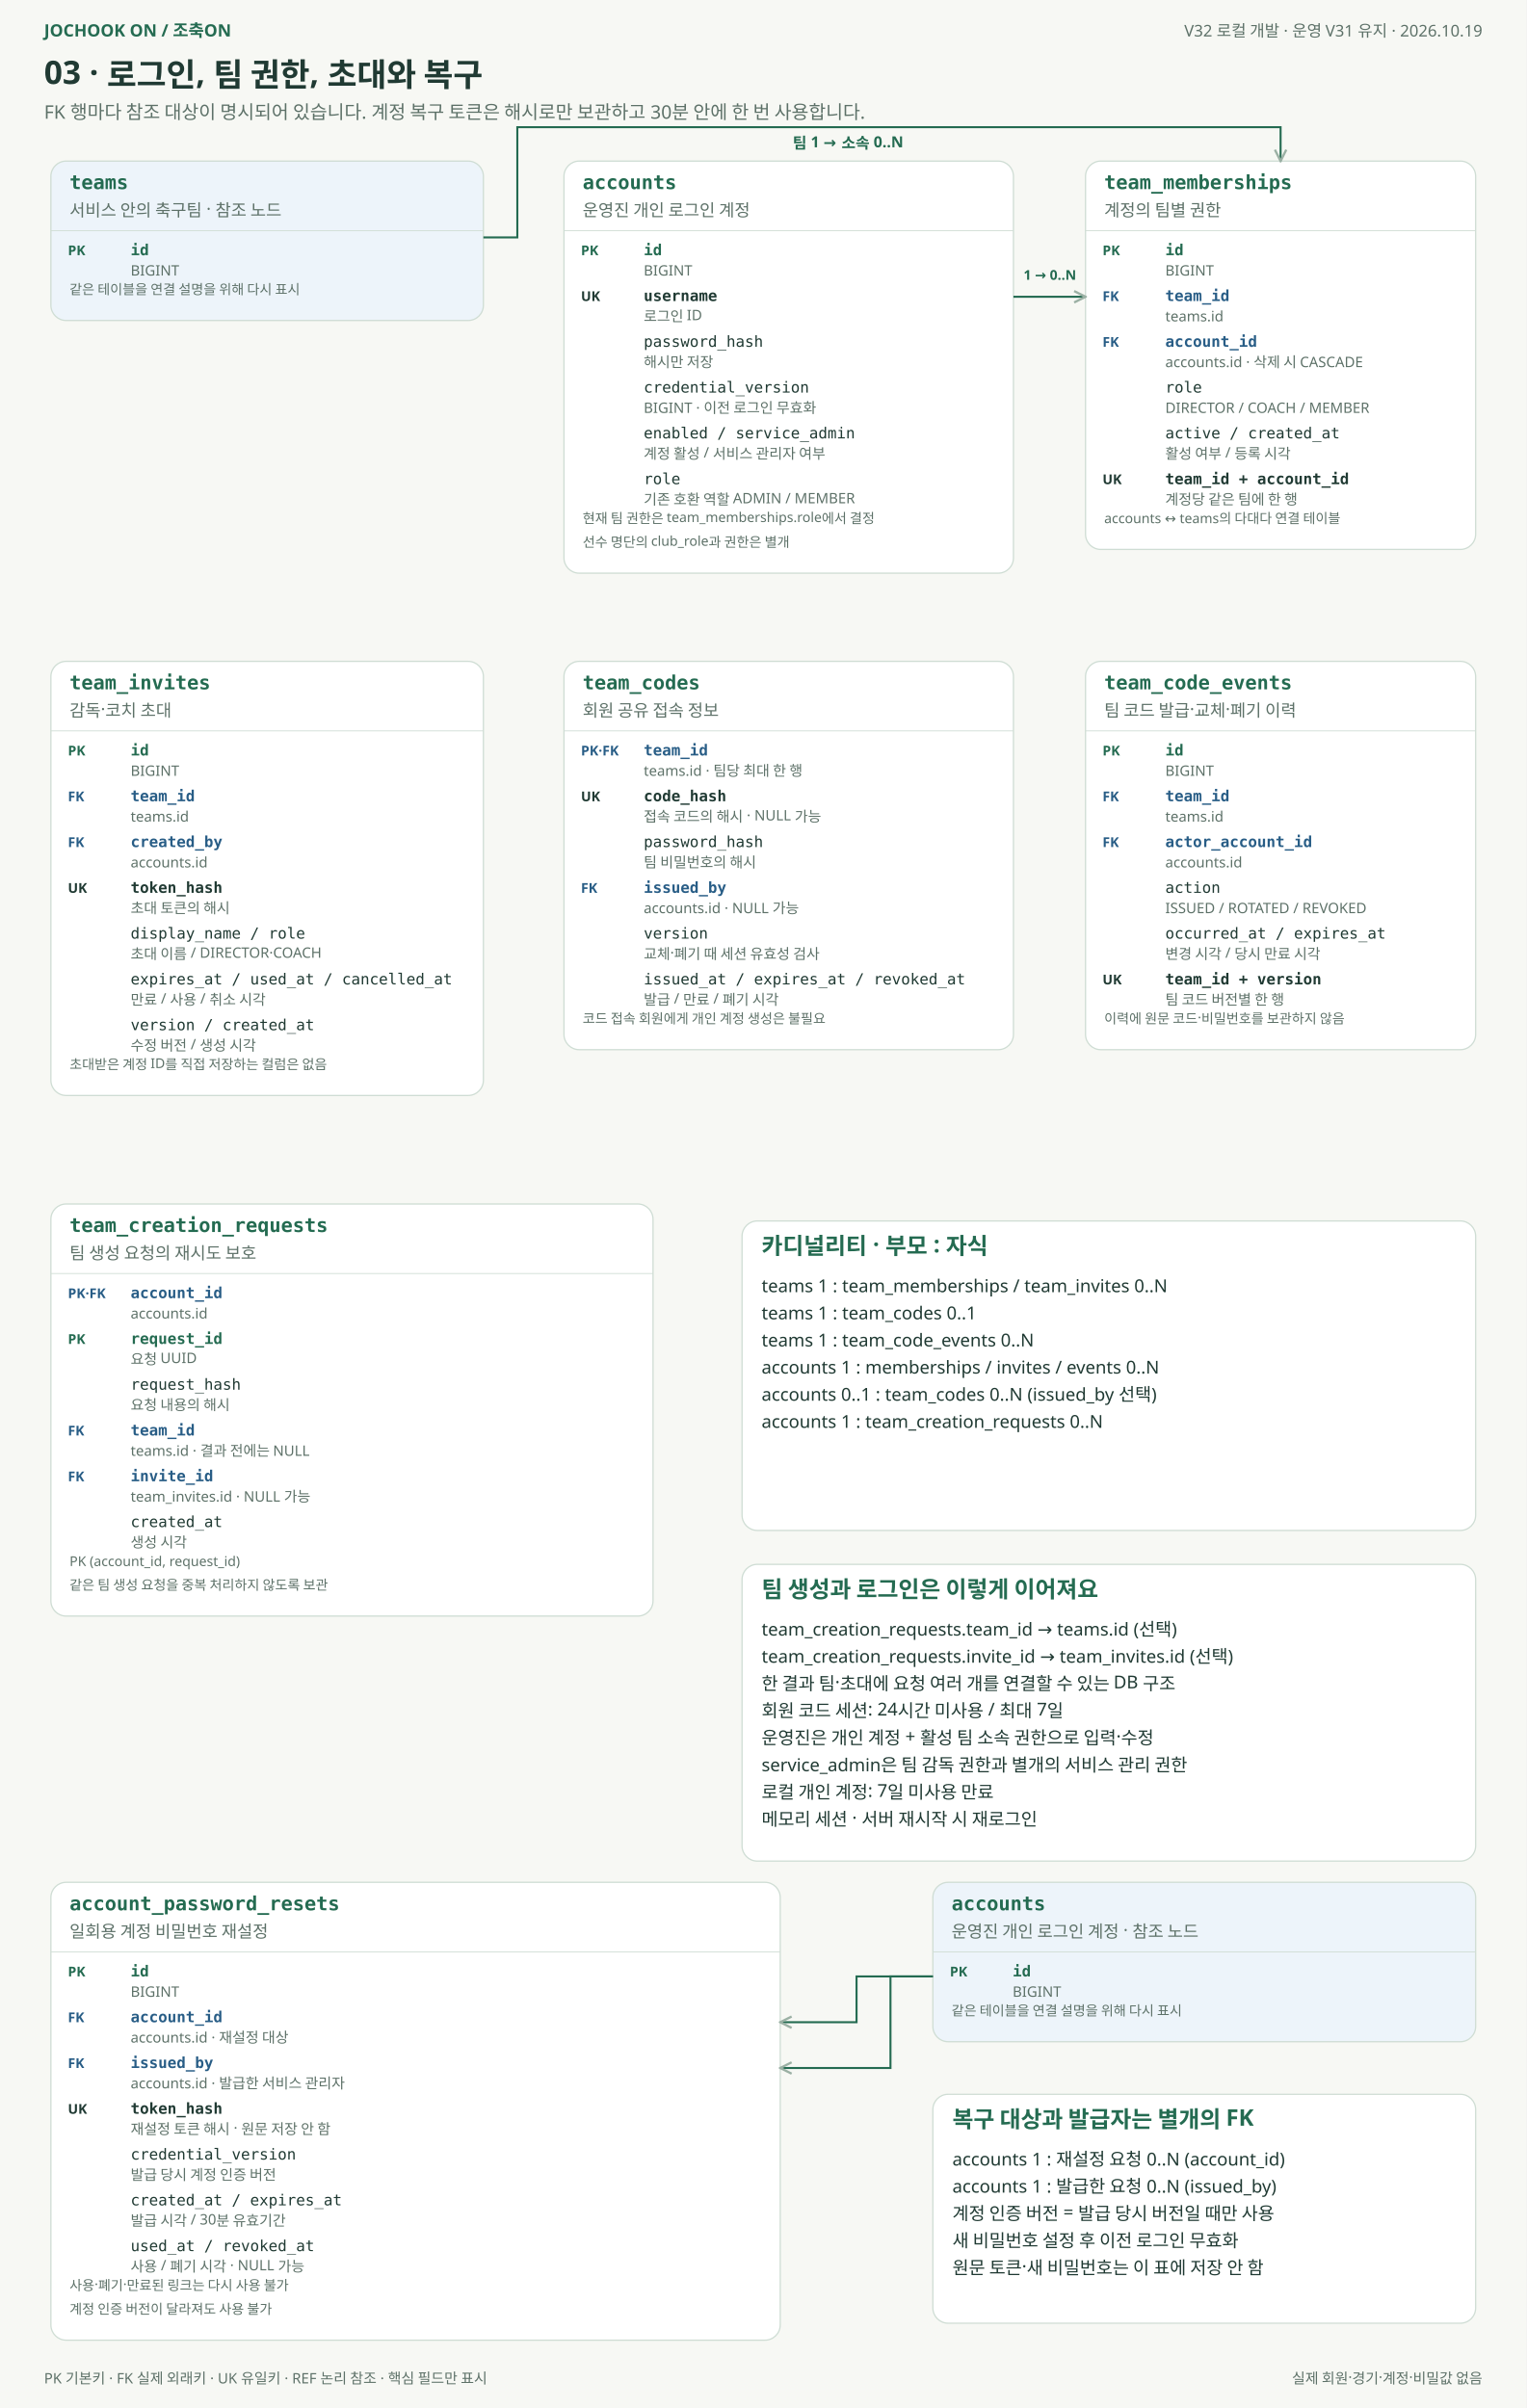
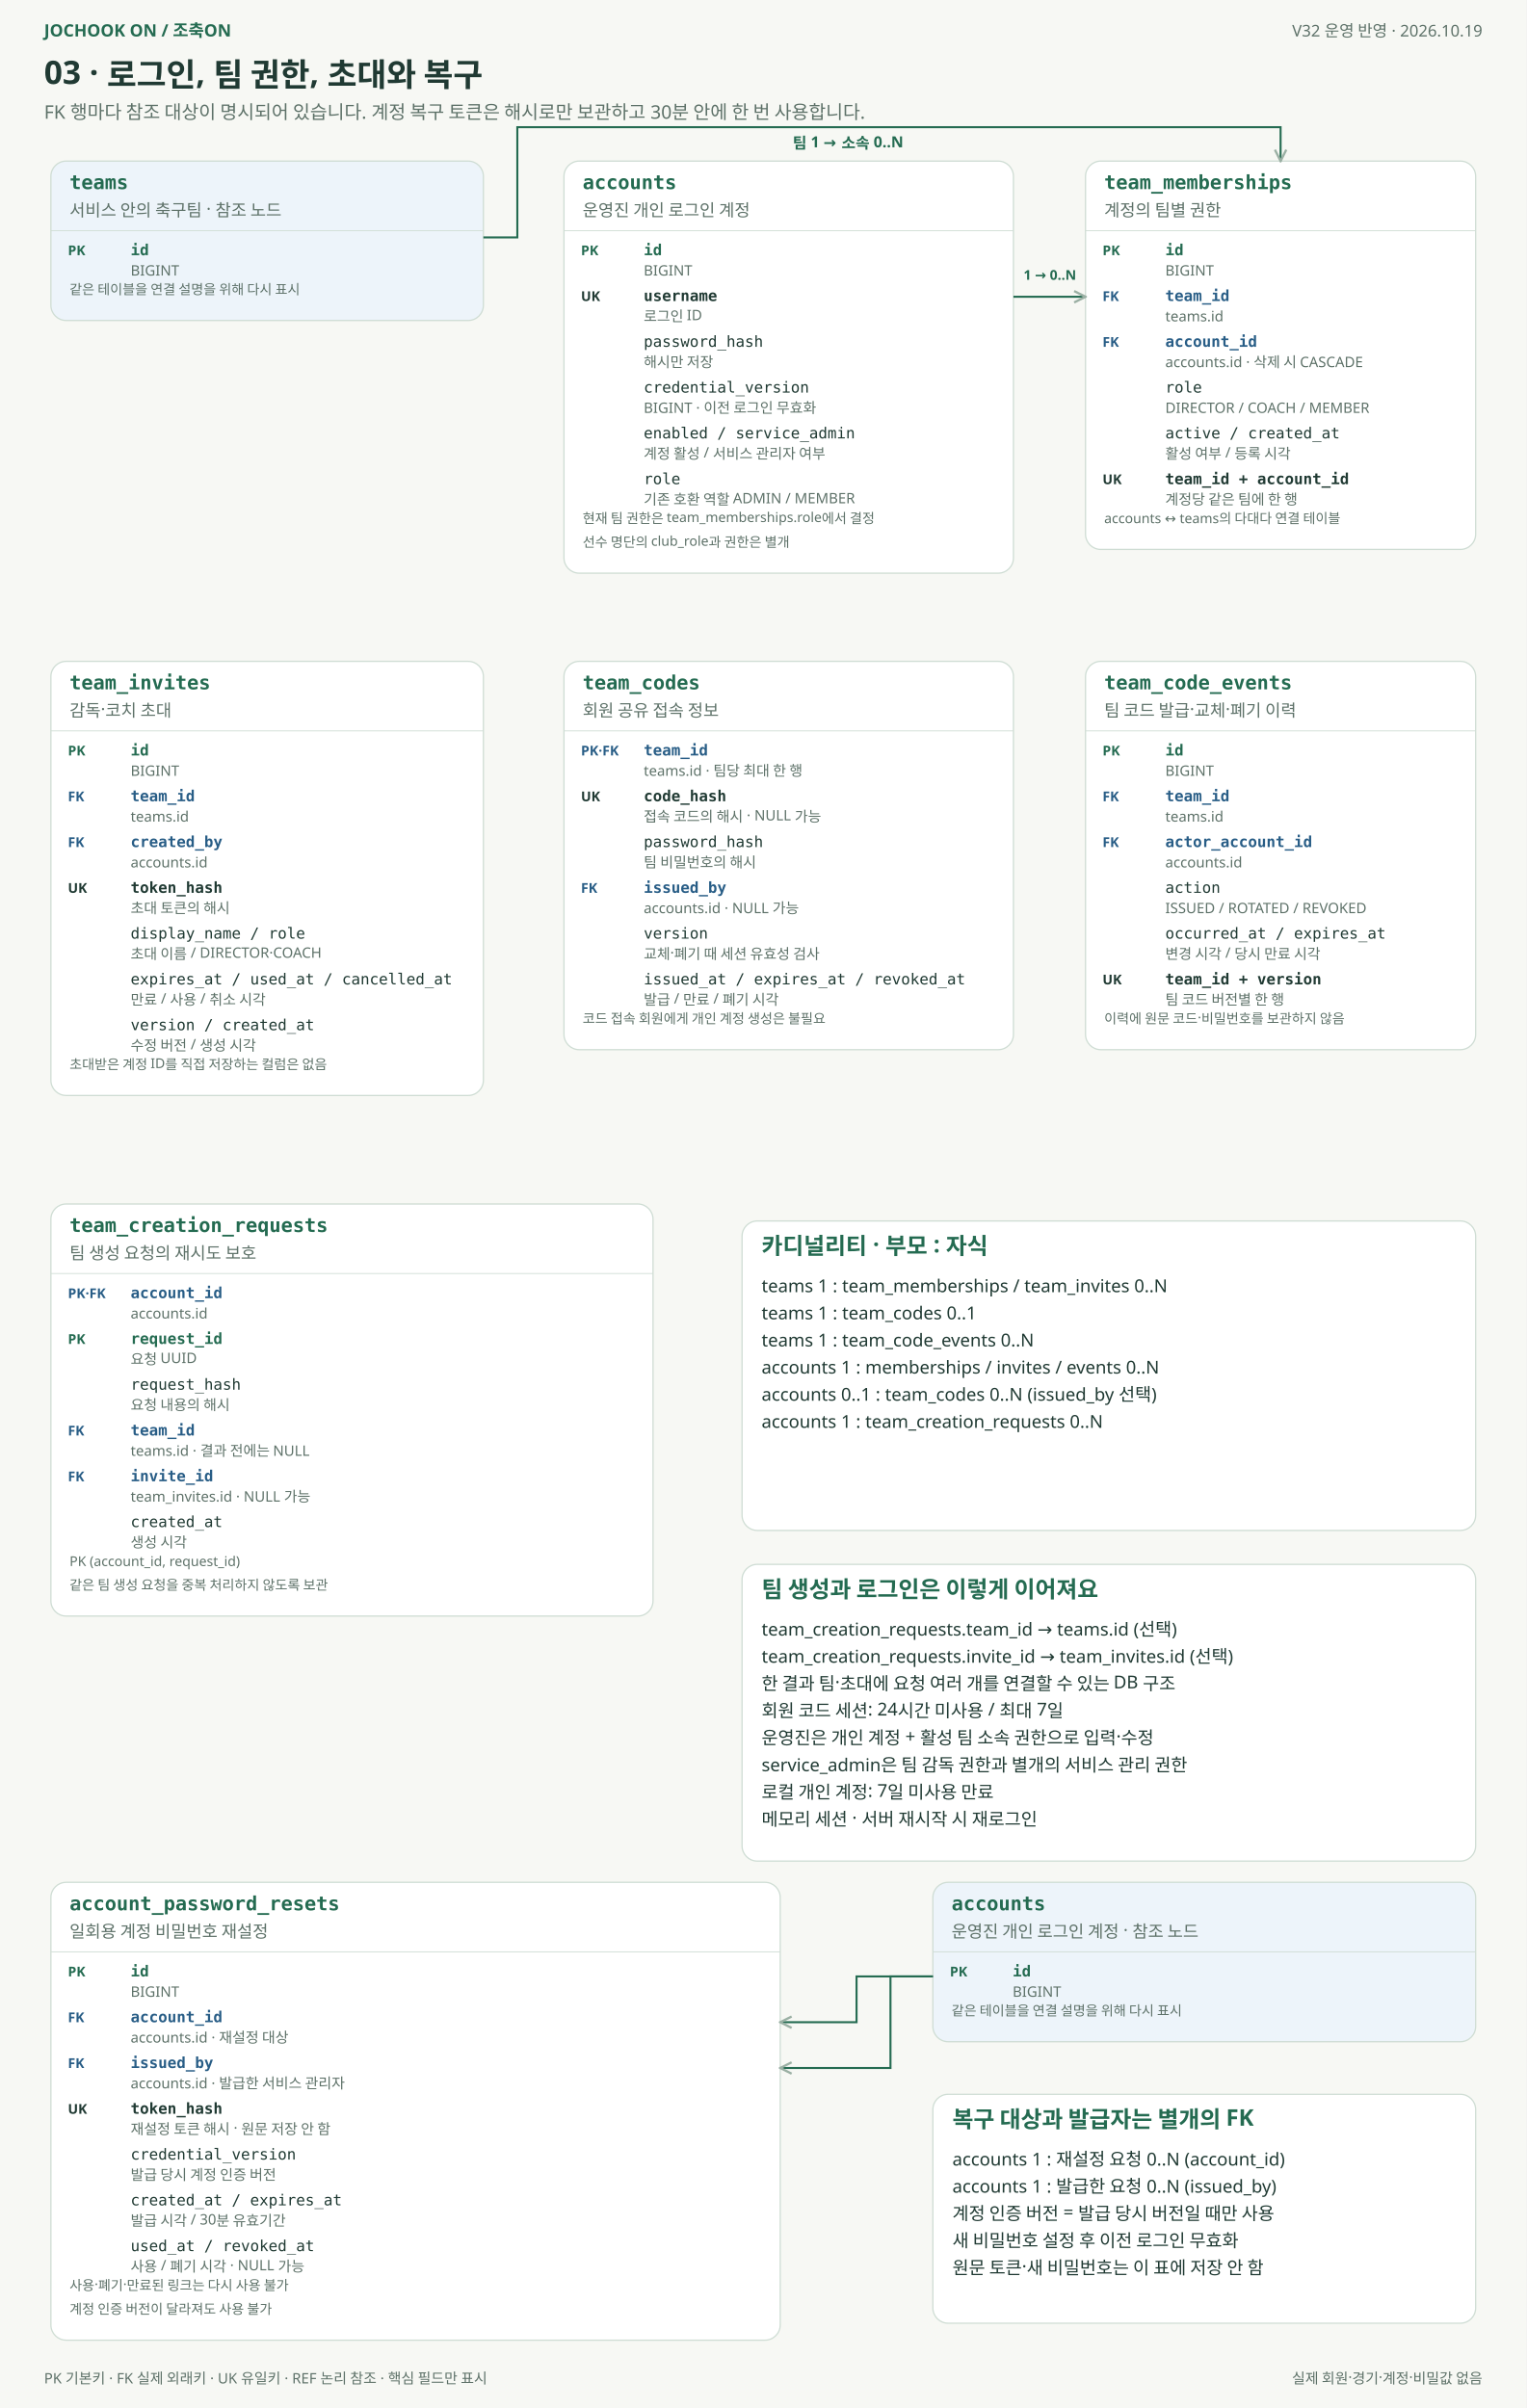
<svg xmlns="http://www.w3.org/2000/svg" width="1800" height="2840" viewBox="0 0 1800 2840" role="img" aria-labelledby="title desc">
  <defs>
    <marker id="arrow" viewBox="0 0 10 10" refX="9" refY="5" markerWidth="7" markerHeight="7" orient="auto">
      <path d="M1 1 L9 5 L1 9" fill="none" stroke="#9bb0a4" stroke-width="1.6" />
    </marker>
  </defs>
  <rect width="1800" height="2840" fill="#f7f8f4" />
  <g font-family="Malgun Gothic, Apple SD Gothic Neo, Noto Sans KR, sans-serif">
    <text x="52" y="43" font-size="20" fill="#246b51" font-weight="700" text-anchor="start">JOCHOOK ON / 조축ON</text>
-     <text x="1748" y="43" font-size="19" fill="#5d7168" font-weight="400" text-anchor="end">V32 로컬 개발 · 운영 V31 유지 · 2026.10.19</text>
+     <text x="1748" y="43" font-size="19" fill="#5d7168" font-weight="400" text-anchor="end">V32 운영 반영 · 2026.10.19</text>
    <text x="52" y="99" font-size="38" fill="#203a33" font-weight="700" text-anchor="start">03 · 로그인, 팀 권한, 초대와 복구</text>
    <text x="52" y="140" font-size="22" fill="#5d7168" font-weight="400" text-anchor="start">FK 행마다 참조 대상이 명시되어 있습니다. 계정 복구 토큰은 해시로만 보관하고 30분 안에 한 번 사용합니다.</text>
    <rect x="60" y="190" width="510" height="188" rx="18" fill="#edf4fa" stroke="#cfddd4" stroke-width="1.5" />
    <text x="82" y="223" font-size="23" fill="#246b51" font-weight="700" text-anchor="start" font-family="Consolas, monospace">teams</text>
    <text x="82" y="255" font-size="20" fill="#5d7168" font-weight="400" text-anchor="start">서비스 안의 축구팀 · 참조 노드</text>
    <path d="M 60 272 H 570" stroke="#cfddd4" />
    <text x="80" y="301" font-size="16" fill="#246b51" font-weight="700" text-anchor="start">PK</text>
    <text x="154" y="301" font-size="18" fill="#246b51" font-weight="600" text-anchor="start" font-family="Consolas, monospace">id</text>
    <text x="154" y="325" font-size="17" fill="#5d7168" font-weight="400" text-anchor="start">BIGINT</text>
    <text x="82" y="347" font-size="16" fill="#5d7168" font-weight="400" text-anchor="start">같은 테이블을 연결 설명을 위해 다시 표시</text>
    <rect x="665" y="190" width="530" height="486" rx="18" fill="#fff" stroke="#cfddd4" stroke-width="1.5" />
    <text x="687" y="223" font-size="23" fill="#246b51" font-weight="700" text-anchor="start" font-family="Consolas, monospace">accounts</text>
    <text x="687" y="255" font-size="20" fill="#5d7168" font-weight="400" text-anchor="start">운영진 개인 로그인 계정</text>
    <path d="M 665 272 H 1195" stroke="#cfddd4" />
    <text x="685" y="301" font-size="16" fill="#246b51" font-weight="700" text-anchor="start">PK</text>
    <text x="759" y="301" font-size="18" fill="#246b51" font-weight="600" text-anchor="start" font-family="Consolas, monospace">id</text>
    <text x="759" y="325" font-size="17" fill="#5d7168" font-weight="400" text-anchor="start">BIGINT</text>
    <text x="685" y="355" font-size="16" fill="#203a33" font-weight="700" text-anchor="start">UK</text>
    <text x="759" y="355" font-size="18" fill="#203a33" font-weight="600" text-anchor="start" font-family="Consolas, monospace">username</text>
    <text x="759" y="379" font-size="17" fill="#5d7168" font-weight="400" text-anchor="start">로그인 ID</text>
    <text x="759" y="409" font-size="18" fill="#203a33" font-weight="400" text-anchor="start" font-family="Consolas, monospace">password_hash</text>
    <text x="759" y="433" font-size="17" fill="#5d7168" font-weight="400" text-anchor="start">해시만 저장</text>
    <text x="759" y="463" font-size="18" fill="#203a33" font-weight="400" text-anchor="start" font-family="Consolas, monospace">credential_version</text>
    <text x="759" y="487" font-size="17" fill="#5d7168" font-weight="400" text-anchor="start">BIGINT · 이전 로그인 무효화</text>
    <text x="759" y="517" font-size="18" fill="#203a33" font-weight="400" text-anchor="start" font-family="Consolas, monospace">enabled / service_admin</text>
    <text x="759" y="541" font-size="17" fill="#5d7168" font-weight="400" text-anchor="start">계정 활성 / 서비스 관리자 여부</text>
    <text x="759" y="571" font-size="18" fill="#203a33" font-weight="400" text-anchor="start" font-family="Consolas, monospace">role</text>
    <text x="759" y="595" font-size="17" fill="#5d7168" font-weight="400" text-anchor="start">기존 호환 역할 ADMIN / MEMBER</text>
    <text x="687" y="617" font-size="16" fill="#5d7168" font-weight="400" text-anchor="start">현재 팀 권한은 team_memberships.role에서 결정</text>
    <text x="687" y="645" font-size="16" fill="#5d7168" font-weight="400" text-anchor="start">선수 명단의 club_role과 권한은 별개</text>
    <rect x="1280" y="190" width="460" height="458" rx="18" fill="#fff" stroke="#cfddd4" stroke-width="1.5" />
    <text x="1302" y="223" font-size="23" fill="#246b51" font-weight="700" text-anchor="start" font-family="Consolas, monospace">team_memberships</text>
    <text x="1302" y="255" font-size="20" fill="#5d7168" font-weight="400" text-anchor="start">계정의 팀별 권한</text>
    <path d="M 1280 272 H 1740" stroke="#cfddd4" />
    <text x="1300" y="301" font-size="16" fill="#246b51" font-weight="700" text-anchor="start">PK</text>
    <text x="1374" y="301" font-size="18" fill="#246b51" font-weight="600" text-anchor="start" font-family="Consolas, monospace">id</text>
    <text x="1374" y="325" font-size="17" fill="#5d7168" font-weight="400" text-anchor="start">BIGINT</text>
    <text x="1300" y="355" font-size="16" fill="#285d86" font-weight="700" text-anchor="start">FK</text>
    <text x="1374" y="355" font-size="18" fill="#285d86" font-weight="600" text-anchor="start" font-family="Consolas, monospace">team_id</text>
    <text x="1374" y="379" font-size="17" fill="#5d7168" font-weight="400" text-anchor="start">teams.id</text>
    <text x="1300" y="409" font-size="16" fill="#285d86" font-weight="700" text-anchor="start">FK</text>
    <text x="1374" y="409" font-size="18" fill="#285d86" font-weight="600" text-anchor="start" font-family="Consolas, monospace">account_id</text>
    <text x="1374" y="433" font-size="17" fill="#5d7168" font-weight="400" text-anchor="start">accounts.id · 삭제 시 CASCADE</text>
    <text x="1374" y="463" font-size="18" fill="#203a33" font-weight="400" text-anchor="start" font-family="Consolas, monospace">role</text>
    <text x="1374" y="487" font-size="17" fill="#5d7168" font-weight="400" text-anchor="start">DIRECTOR / COACH / MEMBER</text>
    <text x="1374" y="517" font-size="18" fill="#203a33" font-weight="400" text-anchor="start" font-family="Consolas, monospace">active / created_at</text>
    <text x="1374" y="541" font-size="17" fill="#5d7168" font-weight="400" text-anchor="start">활성 여부 / 등록 시각</text>
    <text x="1300" y="571" font-size="16" fill="#203a33" font-weight="700" text-anchor="start">UK</text>
    <text x="1374" y="571" font-size="18" fill="#203a33" font-weight="600" text-anchor="start" font-family="Consolas, monospace">team_id + account_id</text>
    <text x="1374" y="595" font-size="17" fill="#5d7168" font-weight="400" text-anchor="start">계정당 같은 팀에 한 행</text>
    <text x="1302" y="617" font-size="16" fill="#5d7168" font-weight="400" text-anchor="start">accounts ↔ teams의 다대다 연결 테이블</text>
    <path d="M 570 280 L 610 280 L 610 150 L 1510 150 L 1510 190" stroke="#246b51" stroke-width="2.4" fill="none" marker-end="url(#arrow)" />
    <text x="1000" y="175" font-size="18" fill="#246b51" font-weight="600" text-anchor="middle">팀 1 → 소속 0..N</text>
    <path d="M 1195 350 L 1280 350" stroke="#246b51" stroke-width="2.4" fill="none" marker-end="url(#arrow)" />
    <text x="1238" y="330" font-size="16" fill="#246b51" font-weight="600" text-anchor="middle">1 → 0..N</text>
    <rect x="60" y="780" width="510" height="512" rx="18" fill="#fff" stroke="#cfddd4" stroke-width="1.5" />
    <text x="82" y="813" font-size="23" fill="#246b51" font-weight="700" text-anchor="start" font-family="Consolas, monospace">team_invites</text>
    <text x="82" y="845" font-size="20" fill="#5d7168" font-weight="400" text-anchor="start">감독·코치 초대</text>
    <path d="M 60 862 H 570" stroke="#cfddd4" />
    <text x="80" y="891" font-size="16" fill="#246b51" font-weight="700" text-anchor="start">PK</text>
    <text x="154" y="891" font-size="18" fill="#246b51" font-weight="600" text-anchor="start" font-family="Consolas, monospace">id</text>
    <text x="154" y="915" font-size="17" fill="#5d7168" font-weight="400" text-anchor="start">BIGINT</text>
    <text x="80" y="945" font-size="16" fill="#285d86" font-weight="700" text-anchor="start">FK</text>
    <text x="154" y="945" font-size="18" fill="#285d86" font-weight="600" text-anchor="start" font-family="Consolas, monospace">team_id</text>
    <text x="154" y="969" font-size="17" fill="#5d7168" font-weight="400" text-anchor="start">teams.id</text>
    <text x="80" y="999" font-size="16" fill="#285d86" font-weight="700" text-anchor="start">FK</text>
    <text x="154" y="999" font-size="18" fill="#285d86" font-weight="600" text-anchor="start" font-family="Consolas, monospace">created_by</text>
    <text x="154" y="1023" font-size="17" fill="#5d7168" font-weight="400" text-anchor="start">accounts.id</text>
    <text x="80" y="1053" font-size="16" fill="#203a33" font-weight="700" text-anchor="start">UK</text>
    <text x="154" y="1053" font-size="18" fill="#203a33" font-weight="600" text-anchor="start" font-family="Consolas, monospace">token_hash</text>
    <text x="154" y="1077" font-size="17" fill="#5d7168" font-weight="400" text-anchor="start">초대 토큰의 해시</text>
    <text x="154" y="1107" font-size="18" fill="#203a33" font-weight="400" text-anchor="start" font-family="Consolas, monospace">display_name / role</text>
    <text x="154" y="1131" font-size="17" fill="#5d7168" font-weight="400" text-anchor="start">초대 이름 / DIRECTOR·COACH</text>
    <text x="154" y="1161" font-size="18" fill="#203a33" font-weight="400" text-anchor="start" font-family="Consolas, monospace">expires_at / used_at / cancelled_at</text>
    <text x="154" y="1185" font-size="17" fill="#5d7168" font-weight="400" text-anchor="start">만료 / 사용 / 취소 시각</text>
    <text x="154" y="1215" font-size="18" fill="#203a33" font-weight="400" text-anchor="start" font-family="Consolas, monospace">version / created_at</text>
    <text x="154" y="1239" font-size="17" fill="#5d7168" font-weight="400" text-anchor="start">수정 버전 / 생성 시각</text>
    <text x="82" y="1261" font-size="16" fill="#5d7168" font-weight="400" text-anchor="start">초대받은 계정 ID를 직접 저장하는 컬럼은 없음</text>
    <rect x="665" y="780" width="530" height="458" rx="18" fill="#fff" stroke="#cfddd4" stroke-width="1.5" />
    <text x="687" y="813" font-size="23" fill="#246b51" font-weight="700" text-anchor="start" font-family="Consolas, monospace">team_codes</text>
    <text x="687" y="845" font-size="20" fill="#5d7168" font-weight="400" text-anchor="start">회원 공유 접속 정보</text>
    <path d="M 665 862 H 1195" stroke="#cfddd4" />
    <text x="685" y="891" font-size="16" fill="#285d86" font-weight="700" text-anchor="start">PK·FK</text>
    <text x="759" y="891" font-size="18" fill="#285d86" font-weight="600" text-anchor="start" font-family="Consolas, monospace">team_id</text>
    <text x="759" y="915" font-size="17" fill="#5d7168" font-weight="400" text-anchor="start">teams.id · 팀당 최대 한 행</text>
    <text x="685" y="945" font-size="16" fill="#203a33" font-weight="700" text-anchor="start">UK</text>
    <text x="759" y="945" font-size="18" fill="#203a33" font-weight="600" text-anchor="start" font-family="Consolas, monospace">code_hash</text>
    <text x="759" y="969" font-size="17" fill="#5d7168" font-weight="400" text-anchor="start">접속 코드의 해시 · NULL 가능</text>
    <text x="759" y="999" font-size="18" fill="#203a33" font-weight="400" text-anchor="start" font-family="Consolas, monospace">password_hash</text>
    <text x="759" y="1023" font-size="17" fill="#5d7168" font-weight="400" text-anchor="start">팀 비밀번호의 해시</text>
    <text x="685" y="1053" font-size="16" fill="#285d86" font-weight="700" text-anchor="start">FK</text>
    <text x="759" y="1053" font-size="18" fill="#285d86" font-weight="600" text-anchor="start" font-family="Consolas, monospace">issued_by</text>
    <text x="759" y="1077" font-size="17" fill="#5d7168" font-weight="400" text-anchor="start">accounts.id · NULL 가능</text>
    <text x="759" y="1107" font-size="18" fill="#203a33" font-weight="400" text-anchor="start" font-family="Consolas, monospace">version</text>
    <text x="759" y="1131" font-size="17" fill="#5d7168" font-weight="400" text-anchor="start">교체·폐기 때 세션 유효성 검사</text>
    <text x="759" y="1161" font-size="18" fill="#203a33" font-weight="400" text-anchor="start" font-family="Consolas, monospace">issued_at / expires_at / revoked_at</text>
    <text x="759" y="1185" font-size="17" fill="#5d7168" font-weight="400" text-anchor="start">발급 / 만료 / 폐기 시각</text>
    <text x="687" y="1207" font-size="16" fill="#5d7168" font-weight="400" text-anchor="start">코드 접속 회원에게 개인 계정 생성은 불필요</text>
    <rect x="1280" y="780" width="460" height="458" rx="18" fill="#fff" stroke="#cfddd4" stroke-width="1.5" />
    <text x="1302" y="813" font-size="23" fill="#246b51" font-weight="700" text-anchor="start" font-family="Consolas, monospace">team_code_events</text>
    <text x="1302" y="845" font-size="20" fill="#5d7168" font-weight="400" text-anchor="start">팀 코드 발급·교체·폐기 이력</text>
    <path d="M 1280 862 H 1740" stroke="#cfddd4" />
    <text x="1300" y="891" font-size="16" fill="#246b51" font-weight="700" text-anchor="start">PK</text>
    <text x="1374" y="891" font-size="18" fill="#246b51" font-weight="600" text-anchor="start" font-family="Consolas, monospace">id</text>
    <text x="1374" y="915" font-size="17" fill="#5d7168" font-weight="400" text-anchor="start">BIGINT</text>
    <text x="1300" y="945" font-size="16" fill="#285d86" font-weight="700" text-anchor="start">FK</text>
    <text x="1374" y="945" font-size="18" fill="#285d86" font-weight="600" text-anchor="start" font-family="Consolas, monospace">team_id</text>
    <text x="1374" y="969" font-size="17" fill="#5d7168" font-weight="400" text-anchor="start">teams.id</text>
    <text x="1300" y="999" font-size="16" fill="#285d86" font-weight="700" text-anchor="start">FK</text>
    <text x="1374" y="999" font-size="18" fill="#285d86" font-weight="600" text-anchor="start" font-family="Consolas, monospace">actor_account_id</text>
    <text x="1374" y="1023" font-size="17" fill="#5d7168" font-weight="400" text-anchor="start">accounts.id</text>
    <text x="1374" y="1053" font-size="18" fill="#203a33" font-weight="400" text-anchor="start" font-family="Consolas, monospace">action</text>
    <text x="1374" y="1077" font-size="17" fill="#5d7168" font-weight="400" text-anchor="start">ISSUED / ROTATED / REVOKED</text>
    <text x="1374" y="1107" font-size="18" fill="#203a33" font-weight="400" text-anchor="start" font-family="Consolas, monospace">occurred_at / expires_at</text>
    <text x="1374" y="1131" font-size="17" fill="#5d7168" font-weight="400" text-anchor="start">변경 시각 / 당시 만료 시각</text>
    <text x="1300" y="1161" font-size="16" fill="#203a33" font-weight="700" text-anchor="start">UK</text>
    <text x="1374" y="1161" font-size="18" fill="#203a33" font-weight="600" text-anchor="start" font-family="Consolas, monospace">team_id + version</text>
    <text x="1374" y="1185" font-size="17" fill="#5d7168" font-weight="400" text-anchor="start">팀 코드 버전별 한 행</text>
    <text x="1302" y="1207" font-size="16" fill="#5d7168" font-weight="400" text-anchor="start">이력에 원문 코드·비밀번호를 보관하지 않음</text>
    <rect x="60" y="1420" width="710" height="486" rx="18" fill="#fff" stroke="#cfddd4" stroke-width="1.5" />
    <text x="82" y="1453" font-size="23" fill="#246b51" font-weight="700" text-anchor="start" font-family="Consolas, monospace">team_creation_requests</text>
    <text x="82" y="1485" font-size="20" fill="#5d7168" font-weight="400" text-anchor="start">팀 생성 요청의 재시도 보호</text>
    <path d="M 60 1502 H 770" stroke="#cfddd4" />
    <text x="80" y="1531" font-size="16" fill="#285d86" font-weight="700" text-anchor="start">PK·FK</text>
    <text x="154" y="1531" font-size="18" fill="#285d86" font-weight="600" text-anchor="start" font-family="Consolas, monospace">account_id</text>
    <text x="154" y="1555" font-size="17" fill="#5d7168" font-weight="400" text-anchor="start">accounts.id</text>
    <text x="80" y="1585" font-size="16" fill="#246b51" font-weight="700" text-anchor="start">PK</text>
    <text x="154" y="1585" font-size="18" fill="#246b51" font-weight="600" text-anchor="start" font-family="Consolas, monospace">request_id</text>
    <text x="154" y="1609" font-size="17" fill="#5d7168" font-weight="400" text-anchor="start">요청 UUID</text>
    <text x="154" y="1639" font-size="18" fill="#203a33" font-weight="400" text-anchor="start" font-family="Consolas, monospace">request_hash</text>
    <text x="154" y="1663" font-size="17" fill="#5d7168" font-weight="400" text-anchor="start">요청 내용의 해시</text>
    <text x="80" y="1693" font-size="16" fill="#285d86" font-weight="700" text-anchor="start">FK</text>
    <text x="154" y="1693" font-size="18" fill="#285d86" font-weight="600" text-anchor="start" font-family="Consolas, monospace">team_id</text>
    <text x="154" y="1717" font-size="17" fill="#5d7168" font-weight="400" text-anchor="start">teams.id · 결과 전에는 NULL</text>
    <text x="80" y="1747" font-size="16" fill="#285d86" font-weight="700" text-anchor="start">FK</text>
    <text x="154" y="1747" font-size="18" fill="#285d86" font-weight="600" text-anchor="start" font-family="Consolas, monospace">invite_id</text>
    <text x="154" y="1771" font-size="17" fill="#5d7168" font-weight="400" text-anchor="start">team_invites.id · NULL 가능</text>
    <text x="154" y="1801" font-size="18" fill="#203a33" font-weight="400" text-anchor="start" font-family="Consolas, monospace">created_at</text>
    <text x="154" y="1825" font-size="17" fill="#5d7168" font-weight="400" text-anchor="start">생성 시각</text>
    <text x="82" y="1847" font-size="16" fill="#5d7168" font-weight="400" text-anchor="start">PK (account_id, request_id)</text>
    <text x="82" y="1875" font-size="16" fill="#5d7168" font-weight="400" text-anchor="start">같은 팀 생성 요청을 중복 처리하지 않도록 보관</text>
    <rect x="875" y="1440" width="865" height="365" rx="18" fill="#fff" stroke="#cfddd4" stroke-width="1.5" />
    <text x="898" y="1479" font-size="27" fill="#246b51" font-weight="700" text-anchor="start">카디널리티 · 부모 : 자식</text>
    <text x="898" y="1524" font-size="21" fill="#203a33" font-weight="400" text-anchor="start">teams 1 : team_memberships / team_invites 0..N</text>
    <text x="898" y="1556" font-size="21" fill="#203a33" font-weight="400" text-anchor="start">teams 1 : team_codes 0..1</text>
    <text x="898" y="1588" font-size="21" fill="#203a33" font-weight="400" text-anchor="start">teams 1 : team_code_events 0..N</text>
    <text x="898" y="1620" font-size="21" fill="#203a33" font-weight="400" text-anchor="start">accounts 1 : memberships / invites / events 0..N</text>
    <text x="898" y="1652" font-size="21" fill="#203a33" font-weight="400" text-anchor="start">accounts 0..1 : team_codes 0..N (issued_by 선택)</text>
    <text x="898" y="1684" font-size="21" fill="#203a33" font-weight="400" text-anchor="start">accounts 1 : team_creation_requests 0..N</text>
    <rect x="875" y="1845" width="865" height="350" rx="18" fill="#fff" stroke="#cfddd4" stroke-width="1.5" />
    <text x="898" y="1884" font-size="27" fill="#246b51" font-weight="700" text-anchor="start">팀 생성과 로그인은 이렇게 이어져요</text>
    <text x="898" y="1929" font-size="21" fill="#203a33" font-weight="400" text-anchor="start">team_creation_requests.team_id → teams.id (선택)</text>
    <text x="898" y="1961" font-size="21" fill="#203a33" font-weight="400" text-anchor="start">team_creation_requests.invite_id → team_invites.id (선택)</text>
    <text x="898" y="1993" font-size="21" fill="#203a33" font-weight="400" text-anchor="start">한 결과 팀·초대에 요청 여러 개를 연결할 수 있는 DB 구조</text>
    <text x="898" y="2025" font-size="21" fill="#203a33" font-weight="400" text-anchor="start">회원 코드 세션: 24시간 미사용 / 최대 7일</text>
    <text x="898" y="2057" font-size="21" fill="#203a33" font-weight="400" text-anchor="start">운영진은 개인 계정 + 활성 팀 소속 권한으로 입력·수정</text>
    <text x="898" y="2089" font-size="21" fill="#203a33" font-weight="400" text-anchor="start">service_admin은 팀 감독 권한과 별개의 서비스 관리 권한</text>
    <text x="898" y="2121" font-size="21" fill="#203a33" font-weight="400" text-anchor="start">로컬 개인 계정: 7일 미사용 만료</text>
    <text x="898" y="2153" font-size="21" fill="#203a33" font-weight="400" text-anchor="start">메모리 세션 · 서버 재시작 시 재로그인</text>
    <rect x="60" y="2220" width="860" height="540" rx="18" fill="#fff" stroke="#cfddd4" stroke-width="1.5" />
    <text x="82" y="2253" font-size="23" fill="#246b51" font-weight="700" text-anchor="start" font-family="Consolas, monospace">account_password_resets</text>
    <text x="82" y="2285" font-size="20" fill="#5d7168" font-weight="400" text-anchor="start">일회용 계정 비밀번호 재설정</text>
    <path d="M 60 2302 H 920" stroke="#cfddd4" />
    <text x="80" y="2331" font-size="16" fill="#246b51" font-weight="700" text-anchor="start">PK</text>
    <text x="154" y="2331" font-size="18" fill="#246b51" font-weight="600" text-anchor="start" font-family="Consolas, monospace">id</text>
    <text x="154" y="2355" font-size="17" fill="#5d7168" font-weight="400" text-anchor="start">BIGINT</text>
    <text x="80" y="2385" font-size="16" fill="#285d86" font-weight="700" text-anchor="start">FK</text>
    <text x="154" y="2385" font-size="18" fill="#285d86" font-weight="600" text-anchor="start" font-family="Consolas, monospace">account_id</text>
    <text x="154" y="2409" font-size="17" fill="#5d7168" font-weight="400" text-anchor="start">accounts.id · 재설정 대상</text>
    <text x="80" y="2439" font-size="16" fill="#285d86" font-weight="700" text-anchor="start">FK</text>
    <text x="154" y="2439" font-size="18" fill="#285d86" font-weight="600" text-anchor="start" font-family="Consolas, monospace">issued_by</text>
    <text x="154" y="2463" font-size="17" fill="#5d7168" font-weight="400" text-anchor="start">accounts.id · 발급한 서비스 관리자</text>
    <text x="80" y="2493" font-size="16" fill="#203a33" font-weight="700" text-anchor="start">UK</text>
    <text x="154" y="2493" font-size="18" fill="#203a33" font-weight="600" text-anchor="start" font-family="Consolas, monospace">token_hash</text>
    <text x="154" y="2517" font-size="17" fill="#5d7168" font-weight="400" text-anchor="start">재설정 토큰 해시 · 원문 저장 안 함</text>
    <text x="154" y="2547" font-size="18" fill="#203a33" font-weight="400" text-anchor="start" font-family="Consolas, monospace">credential_version</text>
    <text x="154" y="2571" font-size="17" fill="#5d7168" font-weight="400" text-anchor="start">발급 당시 계정 인증 버전</text>
    <text x="154" y="2601" font-size="18" fill="#203a33" font-weight="400" text-anchor="start" font-family="Consolas, monospace">created_at / expires_at</text>
    <text x="154" y="2625" font-size="17" fill="#5d7168" font-weight="400" text-anchor="start">발급 시각 / 30분 유효기간</text>
    <text x="154" y="2655" font-size="18" fill="#203a33" font-weight="400" text-anchor="start" font-family="Consolas, monospace">used_at / revoked_at</text>
    <text x="154" y="2679" font-size="17" fill="#5d7168" font-weight="400" text-anchor="start">사용 / 폐기 시각 · NULL 가능</text>
    <text x="82" y="2701" font-size="16" fill="#5d7168" font-weight="400" text-anchor="start">사용·폐기·만료된 링크는 다시 사용 불가</text>
    <text x="82" y="2729" font-size="16" fill="#5d7168" font-weight="400" text-anchor="start">계정 인증 버전이 달라져도 사용 불가</text>
    <rect x="1100" y="2220" width="640" height="188" rx="18" fill="#edf4fa" stroke="#cfddd4" stroke-width="1.5" />
    <text x="1122" y="2253" font-size="23" fill="#246b51" font-weight="700" text-anchor="start" font-family="Consolas, monospace">accounts</text>
    <text x="1122" y="2285" font-size="20" fill="#5d7168" font-weight="400" text-anchor="start">운영진 개인 로그인 계정 · 참조 노드</text>
    <path d="M 1100 2302 H 1740" stroke="#cfddd4" />
    <text x="1120" y="2331" font-size="16" fill="#246b51" font-weight="700" text-anchor="start">PK</text>
    <text x="1194" y="2331" font-size="18" fill="#246b51" font-weight="600" text-anchor="start" font-family="Consolas, monospace">id</text>
    <text x="1194" y="2355" font-size="17" fill="#5d7168" font-weight="400" text-anchor="start">BIGINT</text>
    <text x="1122" y="2377" font-size="16" fill="#5d7168" font-weight="400" text-anchor="start">같은 테이블을 연결 설명을 위해 다시 표시</text>
    <path d="M 1100 2331 L 1010 2331 L 1010 2385 L 920 2385" stroke="#246b51" stroke-width="2.4" fill="none" marker-end="url(#arrow)" />
    <path d="M 1100 2331 L 1050 2331 L 1050 2439 L 920 2439" stroke="#246b51" stroke-width="2.4" fill="none" marker-end="url(#arrow)" />
    <rect x="1100" y="2470" width="640" height="270" rx="18" fill="#fff" stroke="#cfddd4" stroke-width="1.5" />
    <text x="1123" y="2509" font-size="27" fill="#246b51" font-weight="700" text-anchor="start">복구 대상과 발급자는 별개의 FK</text>
    <text x="1123" y="2554" font-size="21" fill="#203a33" font-weight="400" text-anchor="start">accounts 1 : 재설정 요청 0..N (account_id)</text>
    <text x="1123" y="2586" font-size="21" fill="#203a33" font-weight="400" text-anchor="start">accounts 1 : 발급한 요청 0..N (issued_by)</text>
    <text x="1123" y="2618" font-size="21" fill="#203a33" font-weight="400" text-anchor="start">계정 인증 버전 = 발급 당시 버전일 때만 사용</text>
    <text x="1123" y="2650" font-size="21" fill="#203a33" font-weight="400" text-anchor="start">새 비밀번호 설정 후 이전 로그인 무효화</text>
    <text x="1123" y="2682" font-size="21" fill="#203a33" font-weight="400" text-anchor="start">원문 토큰·새 비밀번호는 이 표에 저장 안 함</text>
    <text x="52" y="2811" font-size="17" fill="#5d7168" font-weight="400" text-anchor="start">PK 기본키 · FK 실제 외래키 · UK 유일키 · REF 논리 참조 · 핵심 필드만 표시</text>
    <text x="1748" y="2811" font-size="17" fill="#5d7168" font-weight="400" text-anchor="end">실제 회원·경기·계정·비밀값 없음</text>
  </g>
</svg>
